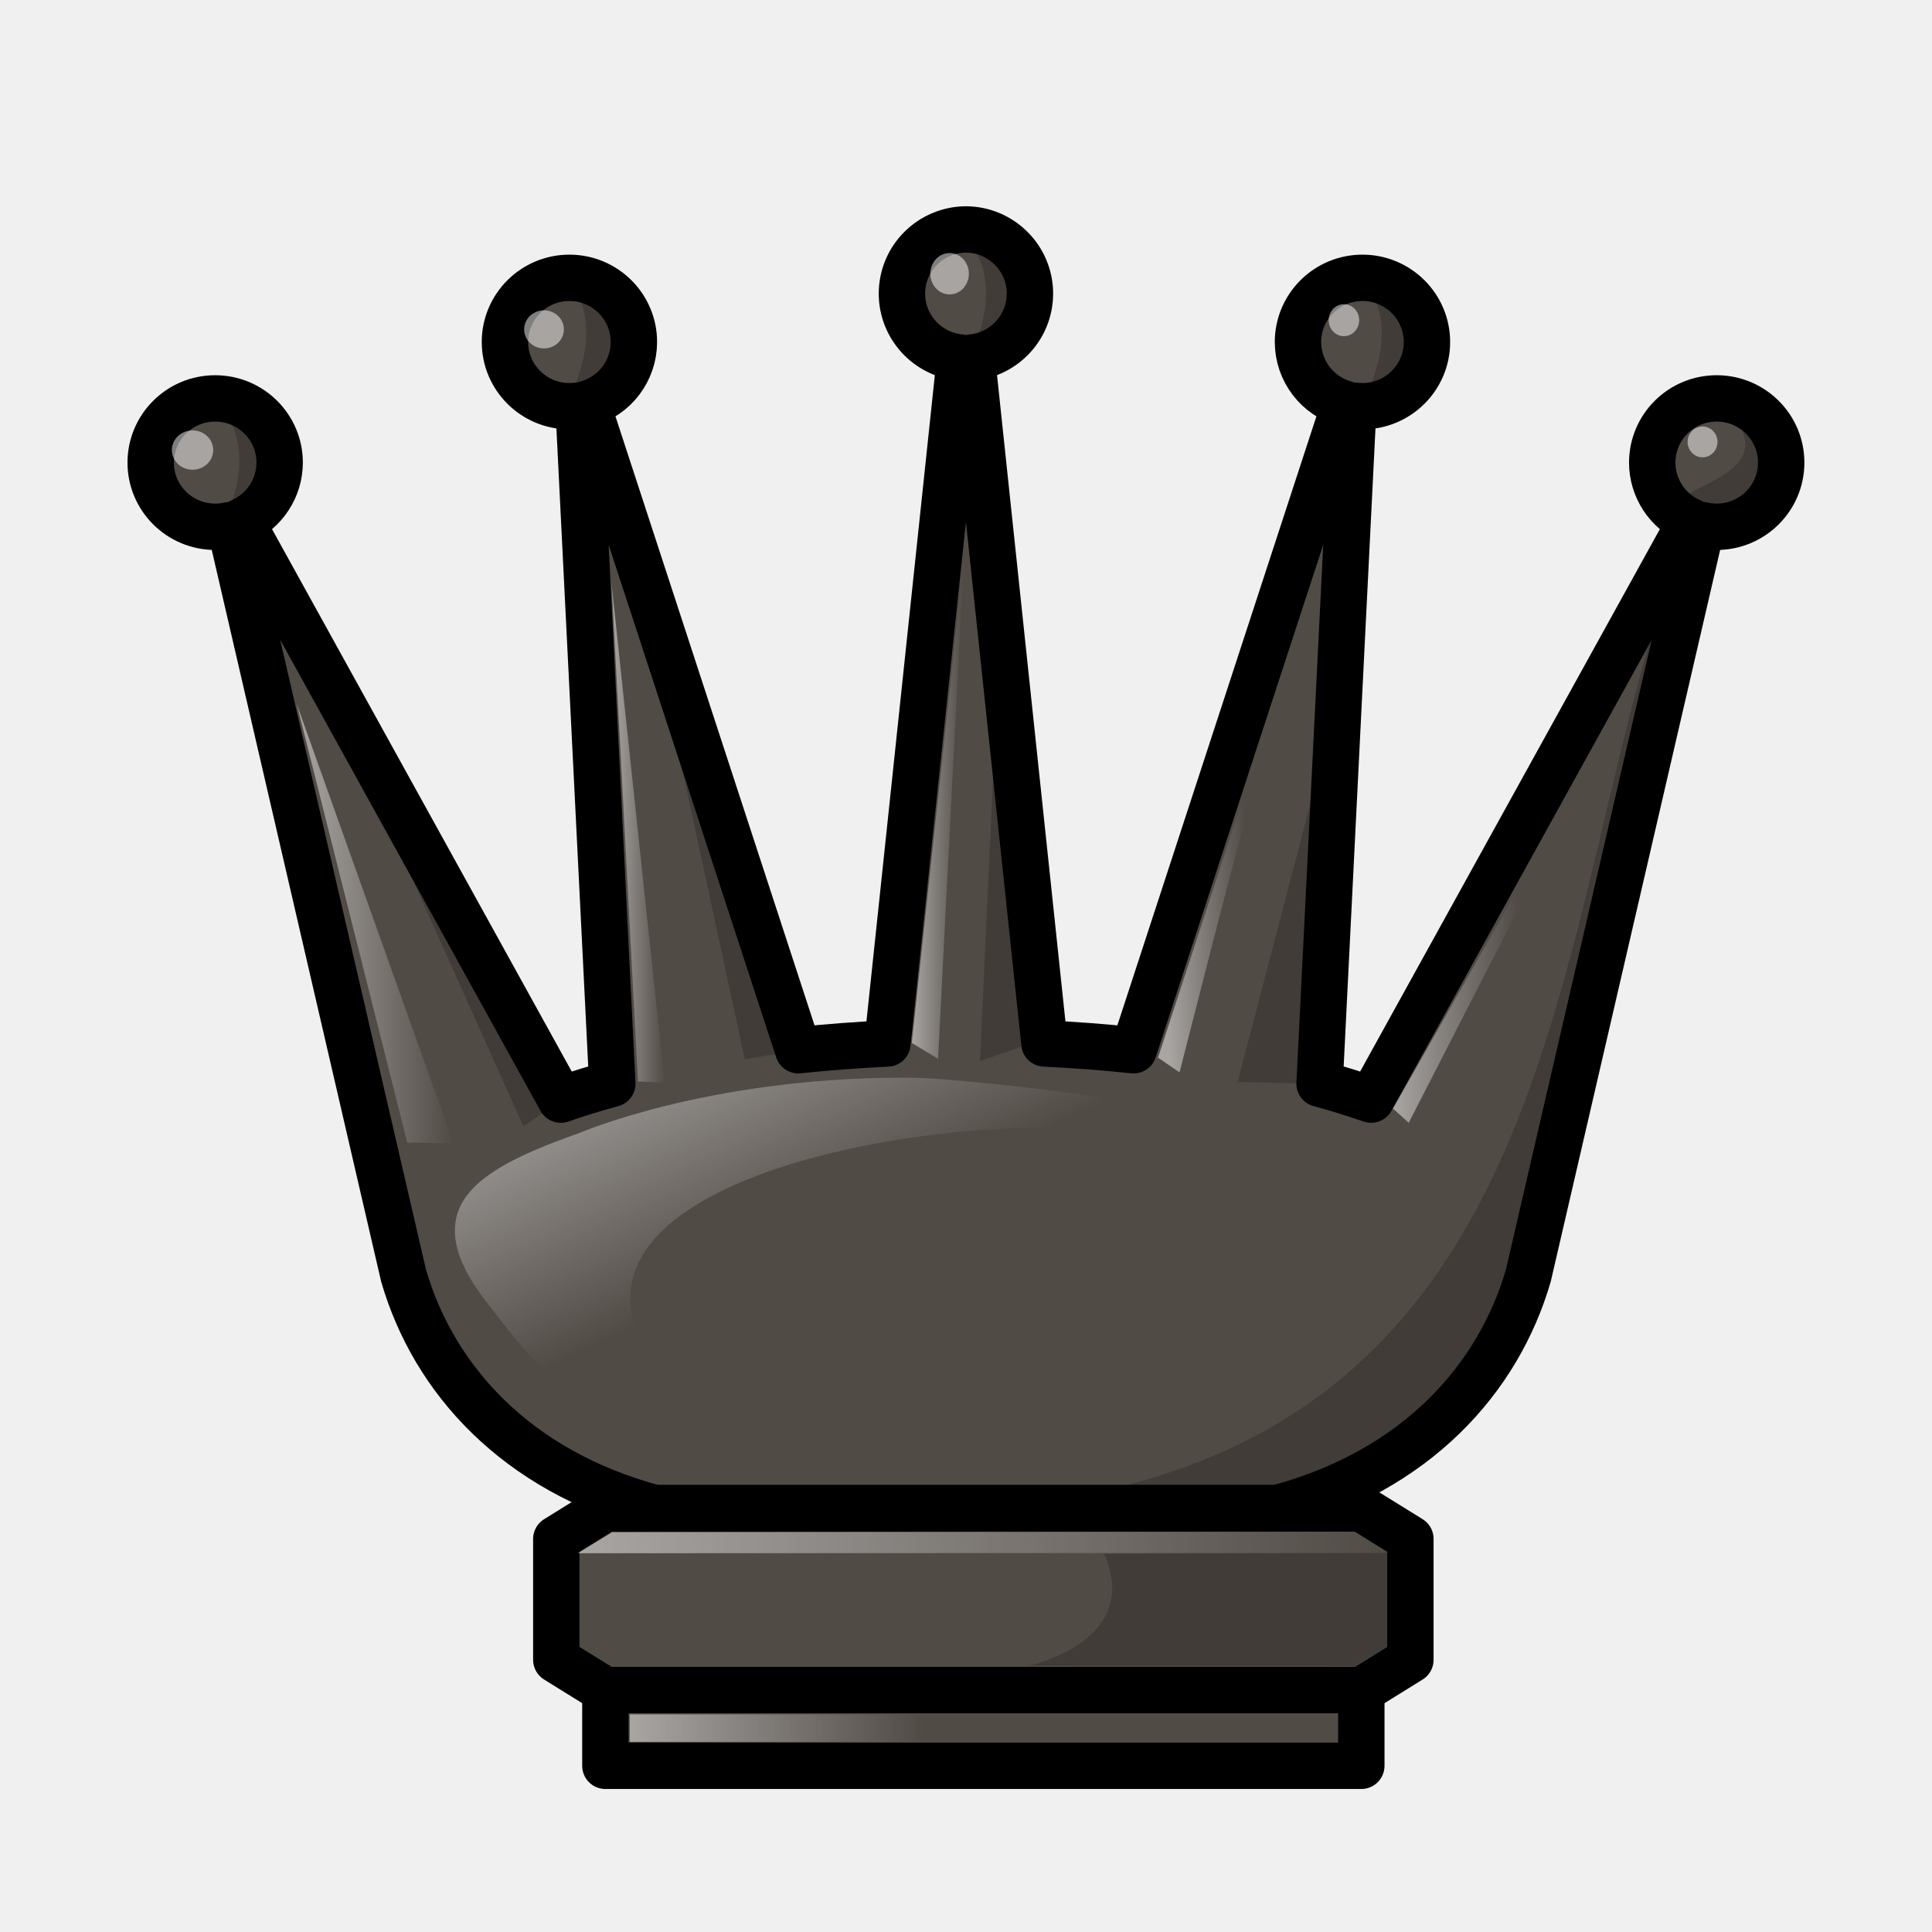
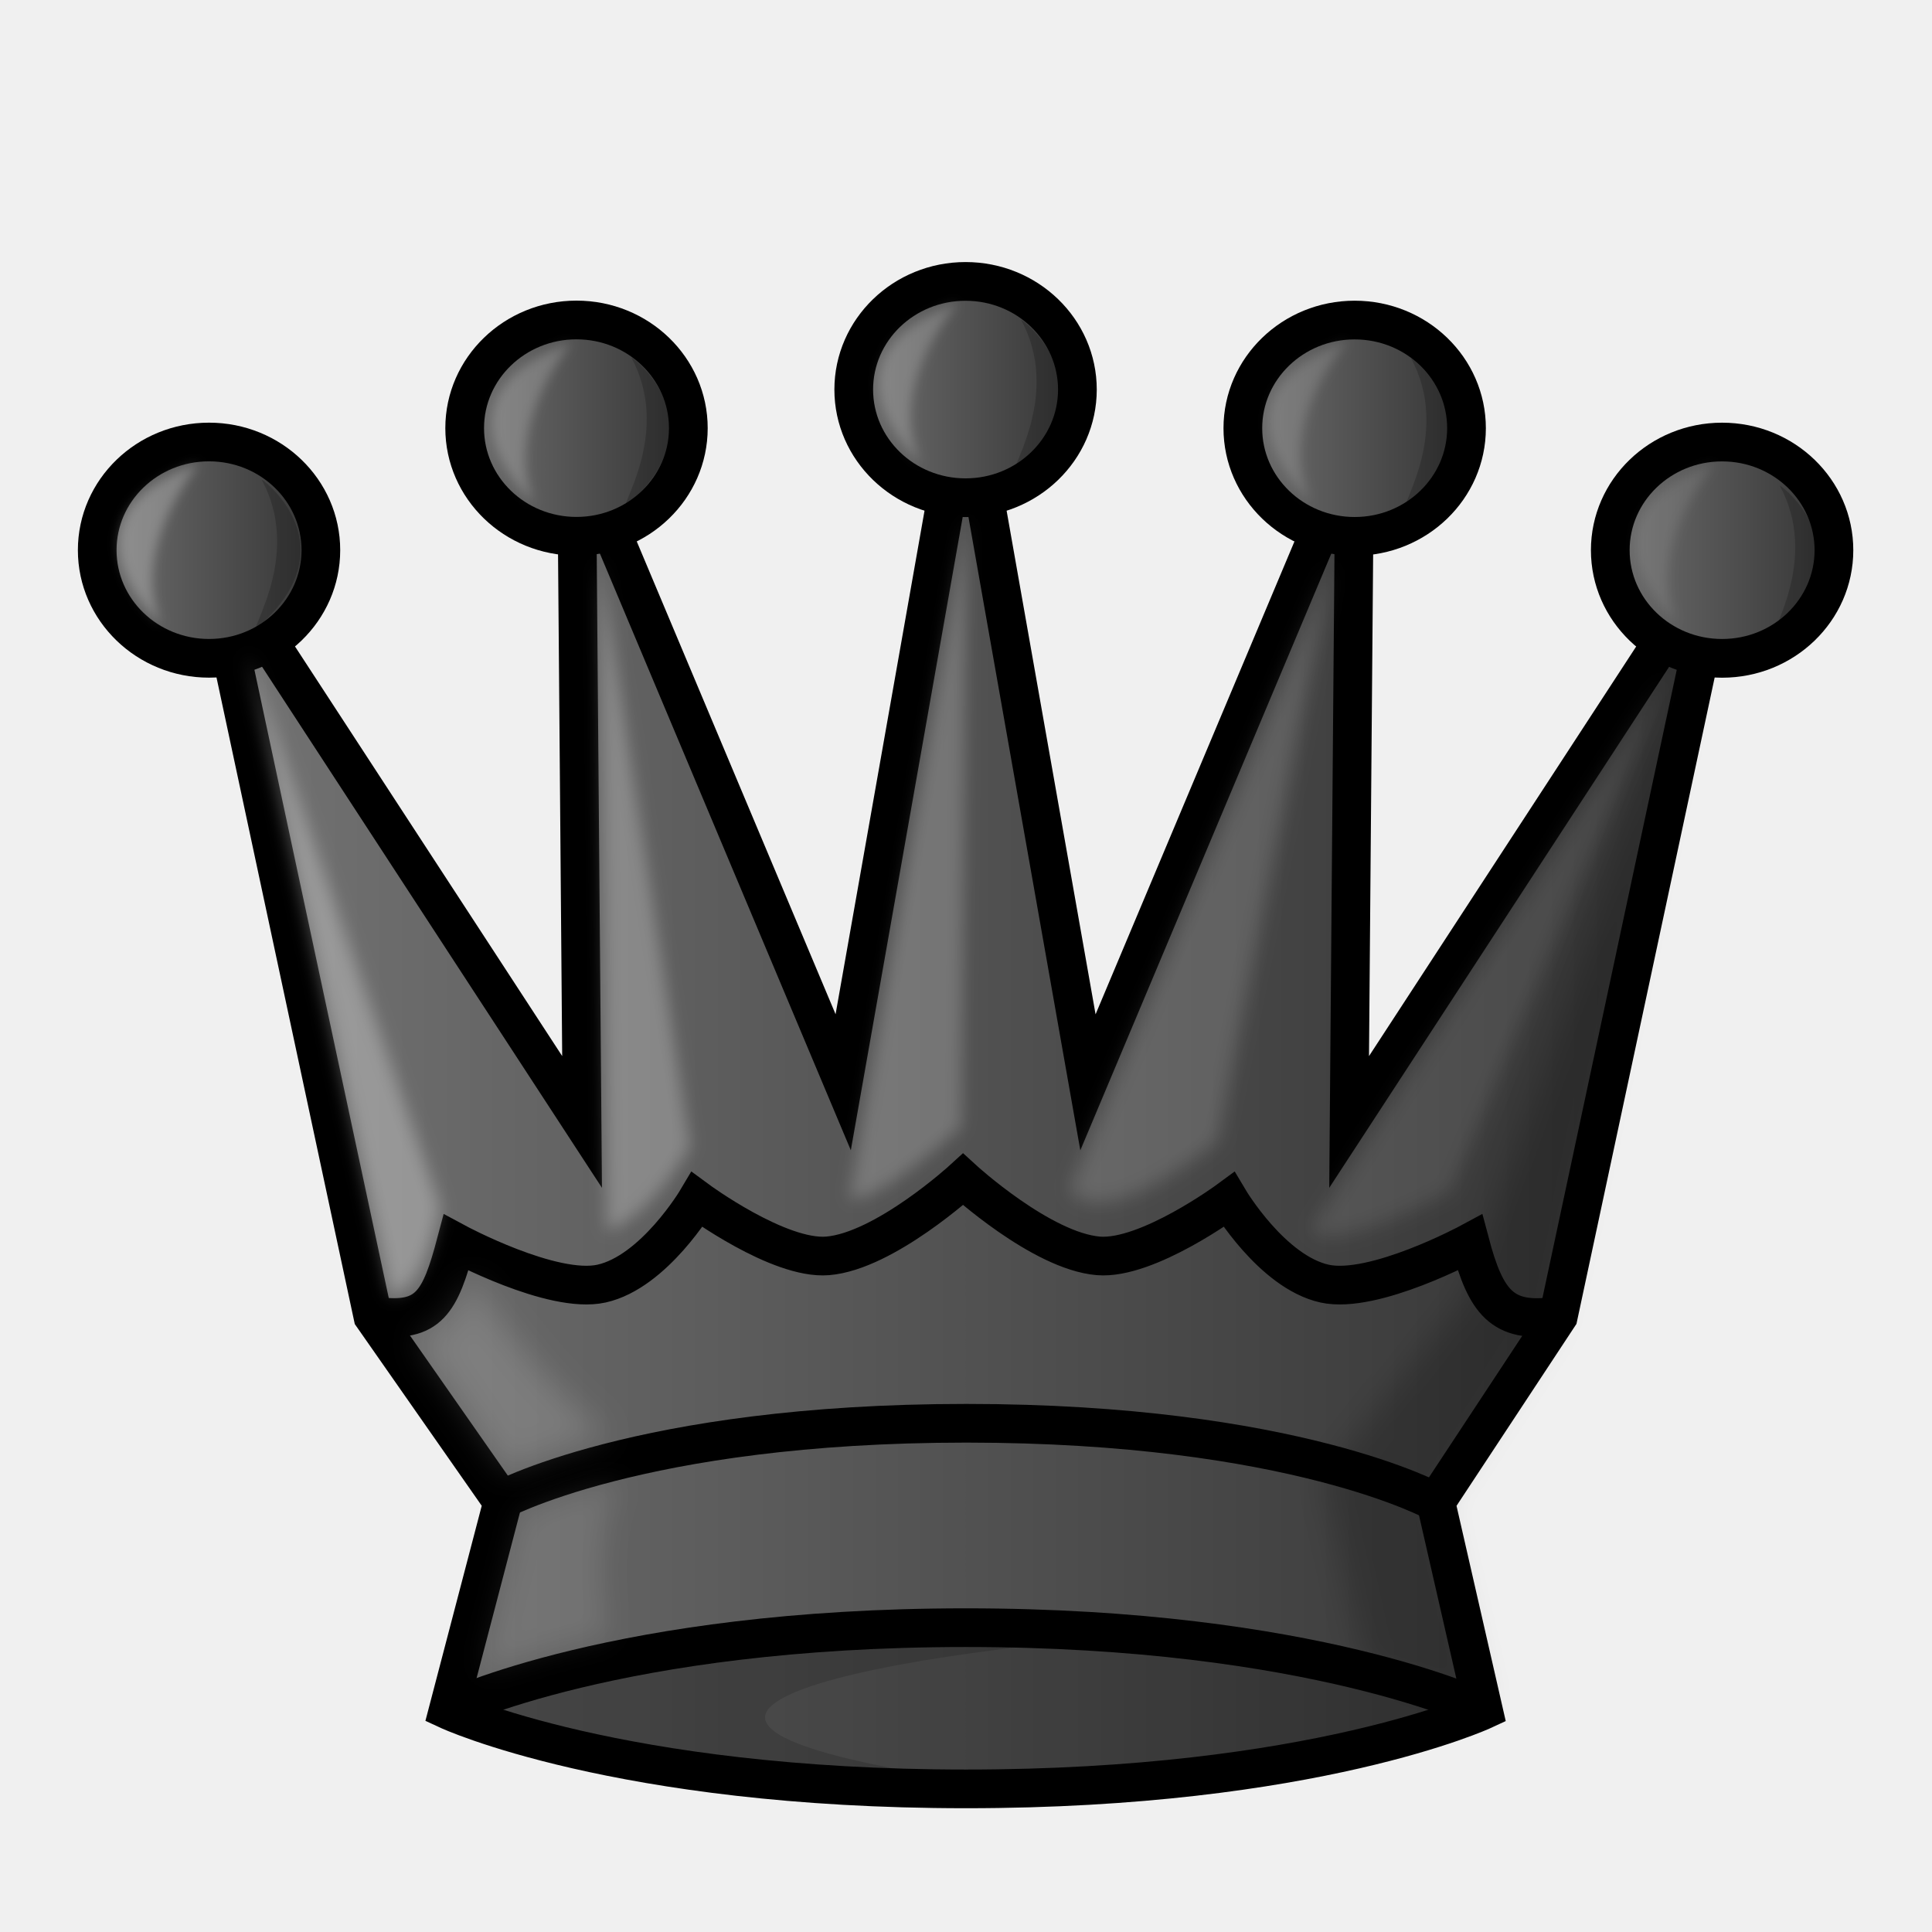
<svg xmlns="http://www.w3.org/2000/svg" xmlns:xlink="http://www.w3.org/1999/xlink" width="50mm" height="50mm" fill-rule="evenodd" clip-rule="evenodd" image-rendering="optimizeQuality" shape-rendering="geometricPrecision" text-rendering="geometricPrecision" viewBox="0 0 50 50">
  <defs>
-     <linearGradient xlink:href="#a" id="b" x1="1603.1" x2="1608.3" y1="-390.27" y2="-390.27" gradientUnits="userSpaceOnUse" />
-     <linearGradient id="a">
-       <stop offset="0" stop-color="#fff" />
-       <stop offset="1" stop-color="#fff" stop-opacity="0" />
+     <filter id="d" width="1.19" height="1.064" x="-.095" y="-.032" color-interpolation-filters="sRGB">
+       <feGaussianBlur stdDeviation=".388" />
+     </filter>
+     <filter id="i" width="1.208" height="1.062" x="-.104" y="-.031" style="color-interpolation-filters:sRGB">
+       <feGaussianBlur stdDeviation=".216" />
+     </filter>
+     <filter id="j" width="1.403" height="1.054" x="-.202" y="-.027" style="color-interpolation-filters:sRGB">
+       <feGaussianBlur stdDeviation=".197" />
+     </filter>
+     <filter id="k" width="1.327" height="1.056" x="-.164" y="-.028" style="color-interpolation-filters:sRGB">
+       <feGaussianBlur stdDeviation=".206" />
+     </filter>
+     <filter id="l" width="1.165" height="1.068" x="-.082" y="-.034" style="color-interpolation-filters:sRGB">
+       <feGaussianBlur stdDeviation=".233" />
+     </filter>
+     <filter id="m" width="1.124" height="1.079" x="-.062" y="-.039" style="color-interpolation-filters:sRGB">
+       <feGaussianBlur stdDeviation=".237" />
+     </filter>
+     <filter id="n" width="1.329" height="1.161" x="-.164" y="-.08" style="color-interpolation-filters:sRGB">
+       <feGaussianBlur stdDeviation=".14" />
+     </filter>
+     <filter id="o" width="1.329" height="1.161" x="-.164" y="-.08" style="color-interpolation-filters:sRGB">
+       <feGaussianBlur stdDeviation=".14" />
+     </filter>
+     <filter id="p" width="1.329" height="1.161" x="-.165" y="-.08" style="color-interpolation-filters:sRGB">
+       <feGaussianBlur stdDeviation=".14" />
+     </filter>
+     <filter id="q" width="1.329" height="1.161" x="-.165" y="-.08" style="color-interpolation-filters:sRGB">
+       <feGaussianBlur stdDeviation=".14" />
+     </filter>
+     <filter id="r" width="1.329" height="1.161" x="-.165" y="-.08" style="color-interpolation-filters:sRGB">
+       <feGaussianBlur stdDeviation=".14" />
+     </filter>
+     <filter id="s" width="1.455" height="1.332" x="-.228" y="-.166" style="color-interpolation-filters:sRGB">
+       <feGaussianBlur stdDeviation=".338" />
+     </filter>
+     <filter id="t" width="1.386" height="1.382" x="-.193" y="-.191" style="color-interpolation-filters:sRGB">
+       <feGaussianBlur stdDeviation=".4" />
+     </filter>
+     <linearGradient xlink:href="#a" id="b" x1="-25.017" x2="14.084" y1="-249.82" y2="-249.82" gradientTransform="matrix(.99988 0 0 .97754 30.455 272.6)" gradientUnits="userSpaceOnUse" />
+     <linearGradient id="a" x1="9.241" x2="40.761" y1="27.266" y2="27.266" gradientTransform="matrix(1.0155 0 0 1.0103 -.389 .482)" gradientUnits="userSpaceOnUse">
+       <stop offset="0" stop-color="#635f5e" style="stop-color:#737373" />
+       <stop offset="1" stop-color="#131111" style="stop-color:#303030" />
    </linearGradient>
-     <linearGradient xlink:href="#a" id="c" x1="1632.5" x2="1637.6" y1="-392.63" y2="-392.63" gradientUnits="userSpaceOnUse" />
-     <linearGradient xlink:href="#a" id="d" x1="1656.6" x2="1665.2" y1="-391.34" y2="-391.75" gradientUnits="userSpaceOnUse" />
-     <linearGradient xlink:href="#a" id="e" x1="1679.6" x2="1691.8" y1="-382.86" y2="-382.86" gradientUnits="userSpaceOnUse" />
-     <linearGradient xlink:href="#a" id="f" x1="391.15" x2="395.21" y1="-332.31" y2="-332.31" gradientUnits="userSpaceOnUse" />
-     <linearGradient xlink:href="#a" id="g" x1="490.24" x2="511.24" y1="-382.24" y2="-382.24" gradientUnits="userSpaceOnUse" />
-     <linearGradient xlink:href="#a" id="h" x1="491.59" x2="499.17" y1="-377.43" y2="-377.43" gradientUnits="userSpaceOnUse" />
-     <linearGradient xlink:href="#a" id="i" x1="1609.3" x2="1624.2" y1="-310.48" y2="-279.45" gradientTransform="matrix(.21285 0 0 .21284 114.26 -321.28)" gradientUnits="userSpaceOnUse" />
+     <linearGradient xlink:href="#a" id="c" x1="-27.911" x2="-21.13" y1="-264.3" y2="-264.3" gradientTransform="matrix(.99988 0 0 .97754 29.927 272.6)" gradientUnits="userSpaceOnUse" />
+     <linearGradient xlink:href="#a" id="e" x1="-18.928" x2="-12.147" y1="-267.53" y2="-267.53" gradientTransform="matrix(.99988 0 0 .97754 30.455 272.6)" gradientUnits="userSpaceOnUse" />
+     <linearGradient xlink:href="#a" id="f" x1="-8.857" x2="-2.076" y1="-268.55" y2="-268.55" gradientTransform="matrix(.99988 0 0 .97754 30.455 272.6)" gradientUnits="userSpaceOnUse" />
+     <linearGradient xlink:href="#a" id="g" x1="1.214" x2="7.995" y1="-267.53" y2="-267.53" gradientTransform="matrix(.99988 0 0 .97754 30.455 272.6)" gradientUnits="userSpaceOnUse" />
+     <linearGradient xlink:href="#a" id="h" x1="10.196" x2="16.978" y1="-264.3" y2="-264.3" gradientTransform="matrix(.99988 0 0 .97754 30.983 272.6)" gradientUnits="userSpaceOnUse" />
  </defs>
-   <g stroke-width="1.054">
-     <g stroke-width="1.11" transform="matrix(.2644 0 0 .26425 -408.036 125.22)">
-       <path fill="#514b46" stroke="#000" stroke-linecap="round" stroke-linejoin="round" stroke-width="4.54" d="M1637.8-451.4c-3.467.026-6.265 2.833-6.265 6.286 0 3.232 2.46 5.936 5.687 6.256l-7.106 67.183c-2.958.14-5.876.364-8.728.664l-20.683-63.315a6.29 6.29 0 0 0 4.595-6.048c0-3.471-2.826-6.286-6.312-6.286-3.485 0-6.311 2.815-6.311 6.286 0 3.472 2.826 6.287 6.311 6.287.297 0 .594-.021.888-.062l3.31 66.417a74.941 74.941 0 0 0-5.043 1.558l-31.28-56.64a6.286 6.286 0 0 0 3.763-5.75c0-3.473-2.826-6.287-6.312-6.287s-6.311 2.814-6.312 6.286c0 3.472 2.826 6.287 6.312 6.287.482 0 .963-.056 1.432-.165l17.01 73.509c2.936 10.1 10.961 19.11 24.552 22.752h60.985c13.591-3.642 21.616-12.651 24.553-22.752l17.01-73.51c.468.11.95.165 1.431.166 3.486 0 6.312-2.815 6.312-6.287s-2.826-6.286-6.312-6.286c-3.485 0-6.311 2.814-6.311 6.286a6.286 6.286 0 0 0 3.763 5.752l-31.281 56.639a74.88 74.88 0 0 0-5.043-1.558l3.31-66.417c.294.041.591.062.888.062 3.485 0 6.311-2.815 6.312-6.287 0-3.471-2.827-6.286-6.312-6.286-3.486 0-6.311 2.815-6.312 6.286a6.29 6.29 0 0 0 4.595 6.048l-20.683 63.315c-2.851-.3-5.77-.523-8.728-.664l-7.106-67.183c3.228-.32 5.685-3.024 5.685-6.256 0-3.453-2.796-6.26-6.263-6.286z" style="paint-order:markers fill stroke" />
-       <path fill="url(#b)" d="m1605.7-367.96 2.61.131-5.198-48.888z" opacity=".5" />
-       <path fill="url(#c)" d="m1632.5-371.73 5.081-47.365-2.51 48.918z" opacity=".5" />
-       <path fill="url(#d)" d="m1656.6-370.29 15.57-47.552c-5.98 19.434-8.41 29.224-13.462 49.002z" opacity=".5" />
-       <path fill="url(#e)" d="m1679.6-365.3 23.017-40.51-21.476 41.904z" opacity=".5" />
-       <g fill="#fefefe">
-         <ellipse cx="1562.1" cy="-429.79" opacity=".5" rx="2.024" ry="1.924" style="paint-order:markers fill stroke" />
-         <ellipse cx="1596.5" cy="-441.61" opacity=".5" rx="1.945" ry="1.865" style="paint-order:markers fill stroke" />
-         <ellipse cx="1636.2" cy="-447.06" opacity=".5" rx="1.885" ry="2.025" style="paint-order:markers fill stroke" />
-         <ellipse cx="1674.8" cy="-442.51" opacity=".5" rx="1.491" ry="1.566" style="paint-order:markers fill stroke" />
-       </g>
-       <ellipse cx="1709.9" cy="-430.59" fill="#fff" opacity=".5" rx="1.464" ry="1.51" style="paint-order:markers fill stroke" />
-     </g>
-     <g stroke-width="1.232">
-       <path d="M7122.4-1814.1c9.445 8.768-8.948 8.401-2.548 12.038-15.954 38.4-7.679 101.82-86.184 96.632h45.738c13.592-3.642 21.616-12.65 24.553-22.753l17.009-73.51c.469.108.95.164 1.432.164 3.486 0 6.312-2.813 6.311-6.285 0-3.471-2.826-6.286-6.311-6.286z" opacity=".2" style="paint-order:markers fill stroke" transform="matrix(.2644 0 0 .26425 -1838.724 489.69)" />
-       <path d="m34.171 28.051-2.141-.05 2.675-10.234zM27.033 26.889l-1.67.57.51-11.126zM20.66 27.18l-1.385.234-2.662-12.343zM14.527 28.474l-.982.674-5.242-11.675z" opacity=".2" />
-     </g>
-     <g stroke-width="1.232">
-       <path d="M35.278 7.267s2.691 1.255.069 2.94c.03-.008.957-1.782-.069-2.94zM25.038 6.222s2.692 1.255.07 2.94c.029-.008.956-1.782-.07-2.94zM14.69 7.249s2.692 1.255.07 2.94c.03-.008.956-1.782-.07-2.94zM5.713 10.555s2.691 1.255.069 2.94c.03-.008.957-1.782-.069-2.94z" opacity=".2" />
-     </g>
-   </g>
-   <path fill="url(#f)" d="m394.01-327.17 1.195.02-4.055-11.366z" opacity=".5" transform="translate(-383.47 356.738)" />
-   <g transform="translate(-475.293 422.159)">
-     <path fill="#514b46" stroke="#000" stroke-linejoin="round" stroke-width="1.2" d="m490.96-383.12-1.27.788v3.129l1.27.788h19.564l1.27-.788v-3.13l-1.27-.787h-9.782z" />
-     <path fill="url(#g)" d="m511.24-381.97-20.994.009.884-.542 19.247-.015z" opacity=".5" />
-     <path d="m511.24-381.97-.008 2.404-.866.523-8.44-.01s2.95-.628 1.94-2.894c-.001-.004 5.277-.02 7.374-.023z" opacity=".2" />
-     <path fill="#514b46" stroke="#000" stroke-linecap="round" stroke-linejoin="round" stroke-width="1.2" d="M490.96-378.42v1.96h19.564v-1.96z" style="paint-order:normal" />
-     <rect width="7.576" height=".709" x="491.59" y="-377.79" fill="url(#h)" opacity=".5" ry="0" style="paint-order:markers fill stroke" />
-   </g>
-   <path fill="url(#i)" d="M461.41-384.6c-5.05.015-8.319 1.434-8.319 1.434-1.689.594-3.045 1.233-3.201 2.29-.147.992.69 1.931 1.123 2.498 1.291 1.69 2.337 2.41 3.32 2.836 1.44.459.983-1.009.522-1.874-2.59-4.469 6.83-6.09 10.958-5.871 3.209.251 6.433.767 8.86 1.398-1.813-1.167-7.063-2.268-12.267-2.676-.327-.025-.66-.036-.996-.035z" opacity=".5" transform="translate(-438.1 412.49)" />
+   <path fill="url(#linearGradient1677-2)" d="m37.159 38.874 3.17-4.809 4.239-19.826-9.653 14.798.144-17.439-6.903 16.413-3.167-17.929-3.167 17.927-6.902-16.413.144 17.44L5.41 14.236 9.65 34.063l3.36 4.809-1.41 5.385s4.397 2.039 13.4 2.039c9.005 0 13.39-2.038 13.39-2.038z" style="clip-rule:evenodd;fill-rule:evenodd;fill:url(#b);shape-rendering:geometricPrecision;stroke-linecap:round;stroke-width:1.001;stroke:#000" />
+   <path fill="none" d="M9.747 34.064c1.347.18 1.645-.355 2.056-1.906 0 0 2.488 1.343 3.762 1.062 1.365-.301 2.474-2.172 2.474-2.172s2.113 1.559 3.38 1.454c1.475-.122 3.504-1.98 3.504-1.98s2.029 1.858 3.503 1.98c1.268.105 3.38-1.454 3.38-1.454s1.11 1.87 2.475 2.172c1.274.281 3.762-1.062 3.762-1.062.411 1.551.84 2.088 2.187 1.907" style="clip-rule:evenodd;fill-rule:evenodd;shape-rendering:geometricPrecision;stroke-linecap:round;stroke-width:1.001;stroke:#000" />
+   <ellipse cx="5.41" cy="14.238" fill="url(#linearGradient2748)" stroke-linejoin="round" rx="2.894" ry="2.799" style="clip-rule:evenodd;fill-rule:evenodd;fill:url(#c);paint-order:normal;shape-rendering:geometricPrecision;stroke-linecap:round;stroke-width:1.001;stroke:#000" />
+   <path d="M13.559-262.78c-1.191 4.726-4.701 13.531-6.049 18.221l-3.738 4.819 1.08 4.99 3.08 1.16-1.227-5.51 2.961-4.677z" filter="url(#filter1764-6)" opacity=".25" style="clip-rule:evenodd;fill-rule:evenodd;filter:url(#d);mix-blend-mode:normal;opacity:.2;shape-rendering:geometricPrecision;stroke-width:1.003" transform="matrix(.99988 0 0 .97754 30.455 272.6)" />
+   <path d="M24.496 41.69c-4.835 0-9.67.857-12.894 2.57 3.226 1.714 8.068 1.746 12.908 1.745-11.917-1.877 1.961-3.693 6.74-3.726-2.135-.391-4.443-.589-6.753-.589z" opacity=".2" style="clip-rule:evenodd;fill-rule:evenodd;opacity:.15;shape-rendering:geometricPrecision;stroke-width:1.002" />
+   <path fill="none" d="M11.601 44.26s4.388-2.136 13.392-2.136 13.392 2.136 13.392 2.136M12.857 38.874s3.666-2.04 12.151-2.04 12.151 2.04 12.151 2.04" style="clip-rule:evenodd;fill-rule:evenodd;shape-rendering:geometricPrecision;stroke-width:1.001;stroke:#000" />
+   <ellipse cx="14.92" cy="11.08" fill="url(#linearGradient2750)" rx="2.894" ry="2.799" style="clip-rule:evenodd;fill-rule:evenodd;fill:url(#e);paint-order:normal;shape-rendering:geometricPrecision;stroke-linecap:round;stroke-linejoin:round;stroke-width:1.002;stroke:#000" />
+   <ellipse cx="24.989" cy="10.082" fill="url(#linearGradient2752)" rx="2.894" ry="2.799" style="clip-rule:evenodd;fill-rule:evenodd;fill:url(#f);paint-order:normal;shape-rendering:geometricPrecision;stroke-linecap:round;stroke-linejoin:round;stroke-width:1.002;stroke:#000" />
+   <ellipse cx="35.059" cy="11.082" fill="url(#linearGradient2754)" rx="2.894" ry="2.799" style="clip-rule:evenodd;fill-rule:evenodd;fill:url(#g);paint-order:normal;shape-rendering:geometricPrecision;stroke-linecap:round;stroke-linejoin:round;stroke-width:1.002;stroke:#000" />
+   <ellipse cx="44.568" cy="14.239" fill="url(#linearGradient2756)" rx="2.894" ry="2.799" style="clip-rule:evenodd;fill-rule:evenodd;fill:url(#h);paint-order:normal;shape-rendering:geometricPrecision;stroke-linecap:round;stroke-linejoin:round;stroke-width:1.002;stroke:#000" />
+   <path d="m6.386 16.873 3.733 16.641s.794.057 1.273-2.295z" style="clip-rule:evenodd;fill-rule:evenodd;fill:#fff;filter:url(#i);image-rendering:optimizeQuality;opacity:.3;shape-rendering:geometricPrecision" />
+   <path d="m15.522 14.499 2.34 15.169c-.625 1.087-1.471 2-2.163 2.17z" style="clip-rule:evenodd;fill-rule:evenodd;fill:#fff;filter:url(#j);image-rendering:optimizeQuality;opacity:.25;shape-rendering:geometricPrecision" />
+   <path d="m21.986 31.027 3.027-17.612-.139 15.757c-1.066.913-2.15 1.858-2.888 1.855z" style="clip-rule:evenodd;fill-rule:evenodd;fill:#fff;filter:url(#k);image-rendering:optimizeQuality;opacity:.2;shape-rendering:geometricPrecision" />
+   <path d="m34.459 14.605-6.78 16.182c.016-.092.467 1.394 3.83-1.244z" style="clip-rule:evenodd;fill-rule:evenodd;fill:#fff;filter:url(#l);image-rendering:optimizeQuality;opacity:.15;shape-rendering:geometricPrecision" />
+   <path d="m33.921 31.807 9.219-14.326-5.598 13.346s-3.153 1.734-3.621.98z" style="clip-rule:evenodd;fill-rule:evenodd;fill:#fff;filter:url(#m);image-rendering:optimizeQuality;opacity:.1;shape-rendering:geometricPrecision" />
+   <path d="M4.184 16.16s-3.017-2.692.934-4.17c.088.013-1.833 2.155-.934 4.17z" style="clip-rule:evenodd;fill-rule:evenodd;fill:#fff;filter:url(#n);image-rendering:optimizeQuality;opacity:.25;shape-rendering:geometricPrecision" />
+   <path d="M13.831 13.031s-3.018-2.692.934-4.17c.09 0-1.796 2.054-.934 4.17z" style="clip-rule:evenodd;fill-rule:evenodd;fill:#fff;filter:url(#o);image-rendering:optimizeQuality;opacity:.2;shape-rendering:geometricPrecision" />
+   <path d="M23.849 12.006s-3.018-2.692.934-4.17c.059 0-1.927 2.09-.934 4.17z" style="clip-rule:evenodd;fill-rule:evenodd;fill:#fff;filter:url(#p);image-rendering:optimizeQuality;opacity:.2;shape-rendering:geometricPrecision" />
+   <path d="M33.935 12.992s-3.018-2.692.934-4.17c.044-.004-1.919 2.093-.934 4.17z" style="clip-rule:evenodd;fill-rule:evenodd;fill:#fff;filter:url(#q);image-rendering:optimizeQuality;opacity:.15;shape-rendering:geometricPrecision" />
+   <path d="M43.431 16.15s-3.018-2.692.934-4.17c.046.017-1.882 2.19-.934 4.17z" style="clip-rule:evenodd;fill-rule:evenodd;fill:#fff;filter:url(#r);image-rendering:optimizeQuality;opacity:.1;shape-rendering:geometricPrecision" />
+   <path d="M24.993 46.396c-9.004 0-13.392-2.136-13.392-2.136s4.387-2.137 13.392-2.137c9.004 0 13.392 2.137 13.392 2.137s-4.388 2.136-13.392 2.136z" opacity=".2" style="opacity:.2;stroke-width:0" />
+   <path d="M6.771 12.412c.08.026 2.315 1.75-.147 3.864-.074-.124 1.162-2.001.147-3.864zM16.336 9.246c.08.026 2.314 1.75-.148 3.863-.074-.124 1.162-2 .148-3.863zM26.425 8.276c.08.026 2.314 1.75-.148 3.864-.074-.124 1.162-2.001.148-3.864zM36.515 9.268c.08.027 2.314 1.751-.148 3.864-.074-.124 1.162-2 .148-3.864zM46.059 12.565c.08.026 2.314 1.75-.148 3.864-.074-.124 1.162-2.001.148-3.864z" opacity=".3" style="clip-rule:evenodd;fill-rule:evenodd;image-rendering:optimizeQuality;opacity:.2;shape-rendering:geometricPrecision;stroke-width:1.001" />
+   <path fill="#fff" d="M13.514 39.223c.848-.45 1.7-.66 2.571-.878-.587.84-.616 2.64-.34 3.978 0 0-.89.125-3.224.905z" opacity=".7" style="filter:url(#s);opacity:.1;stroke-width:1.001" />
+   <path fill="#fff" d="M13.146 38.084c.11-.016.33-.29 2.591-.951-2.014-1.585-3.55-4.075-3.55-4.075-.329.914-.773 1.514-1.415 1.58z" opacity=".9" style="filter:url(#t);opacity:.15;stroke-width:1.001" />
</svg>
